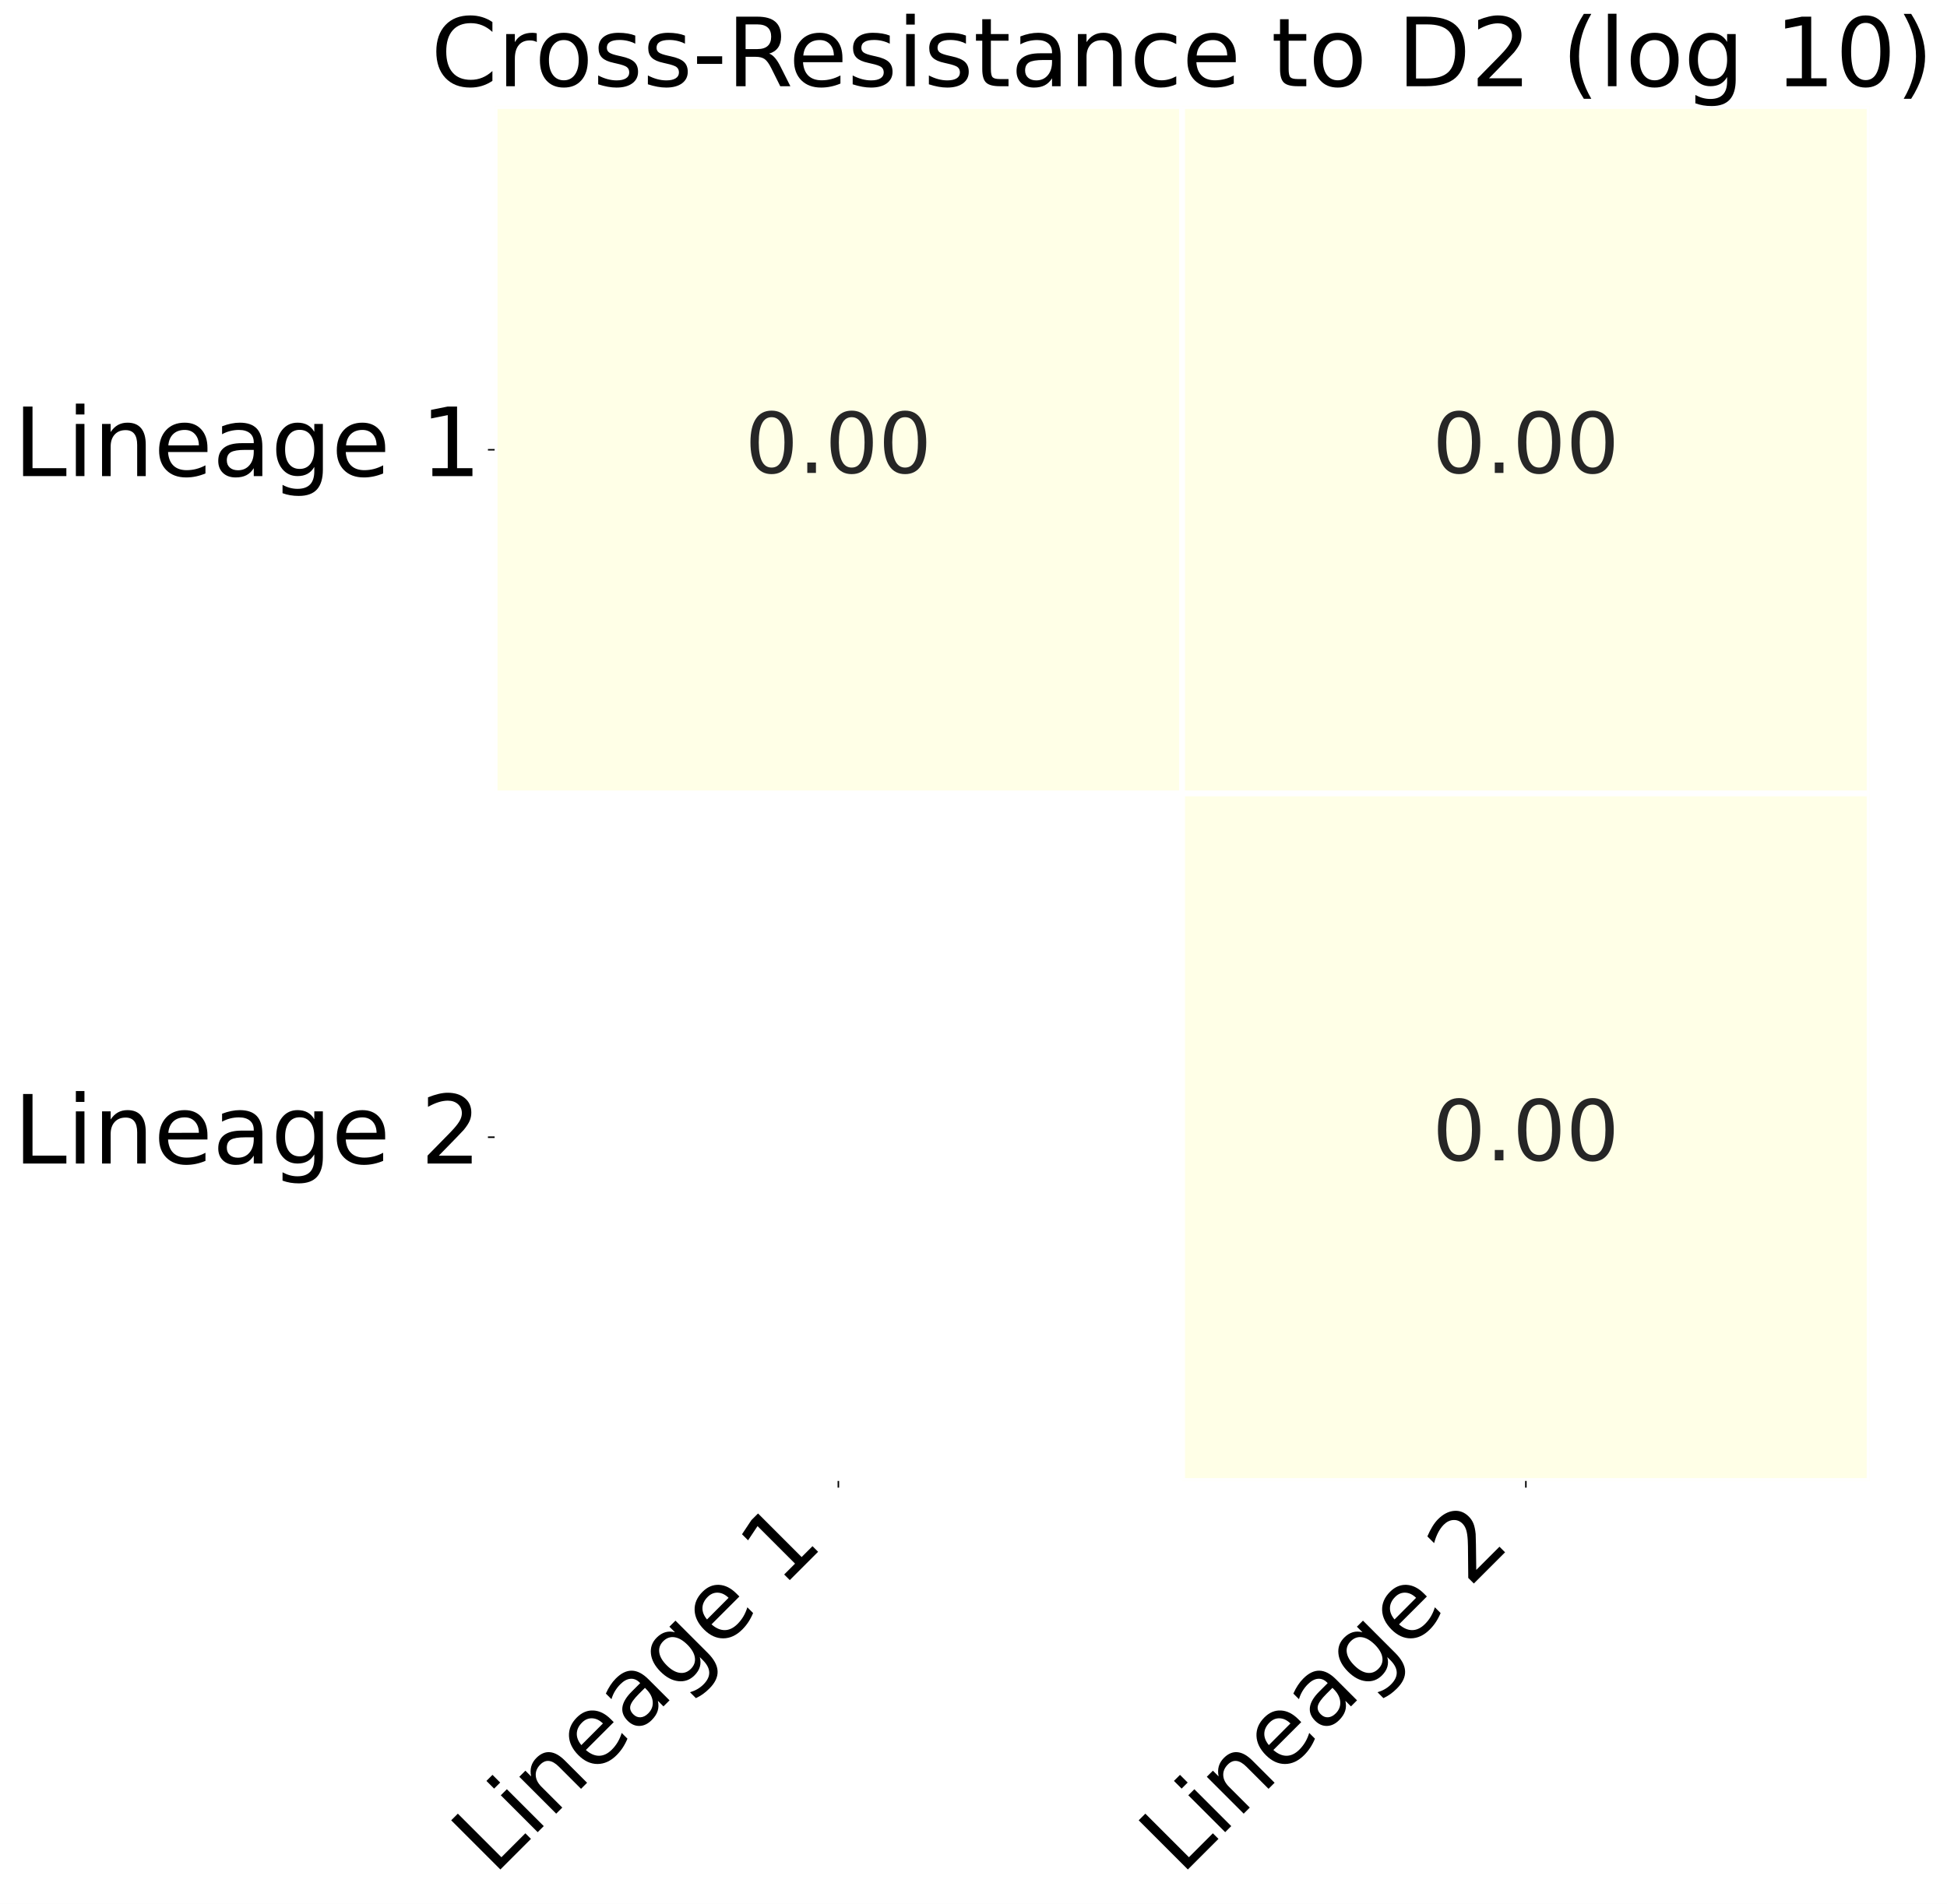
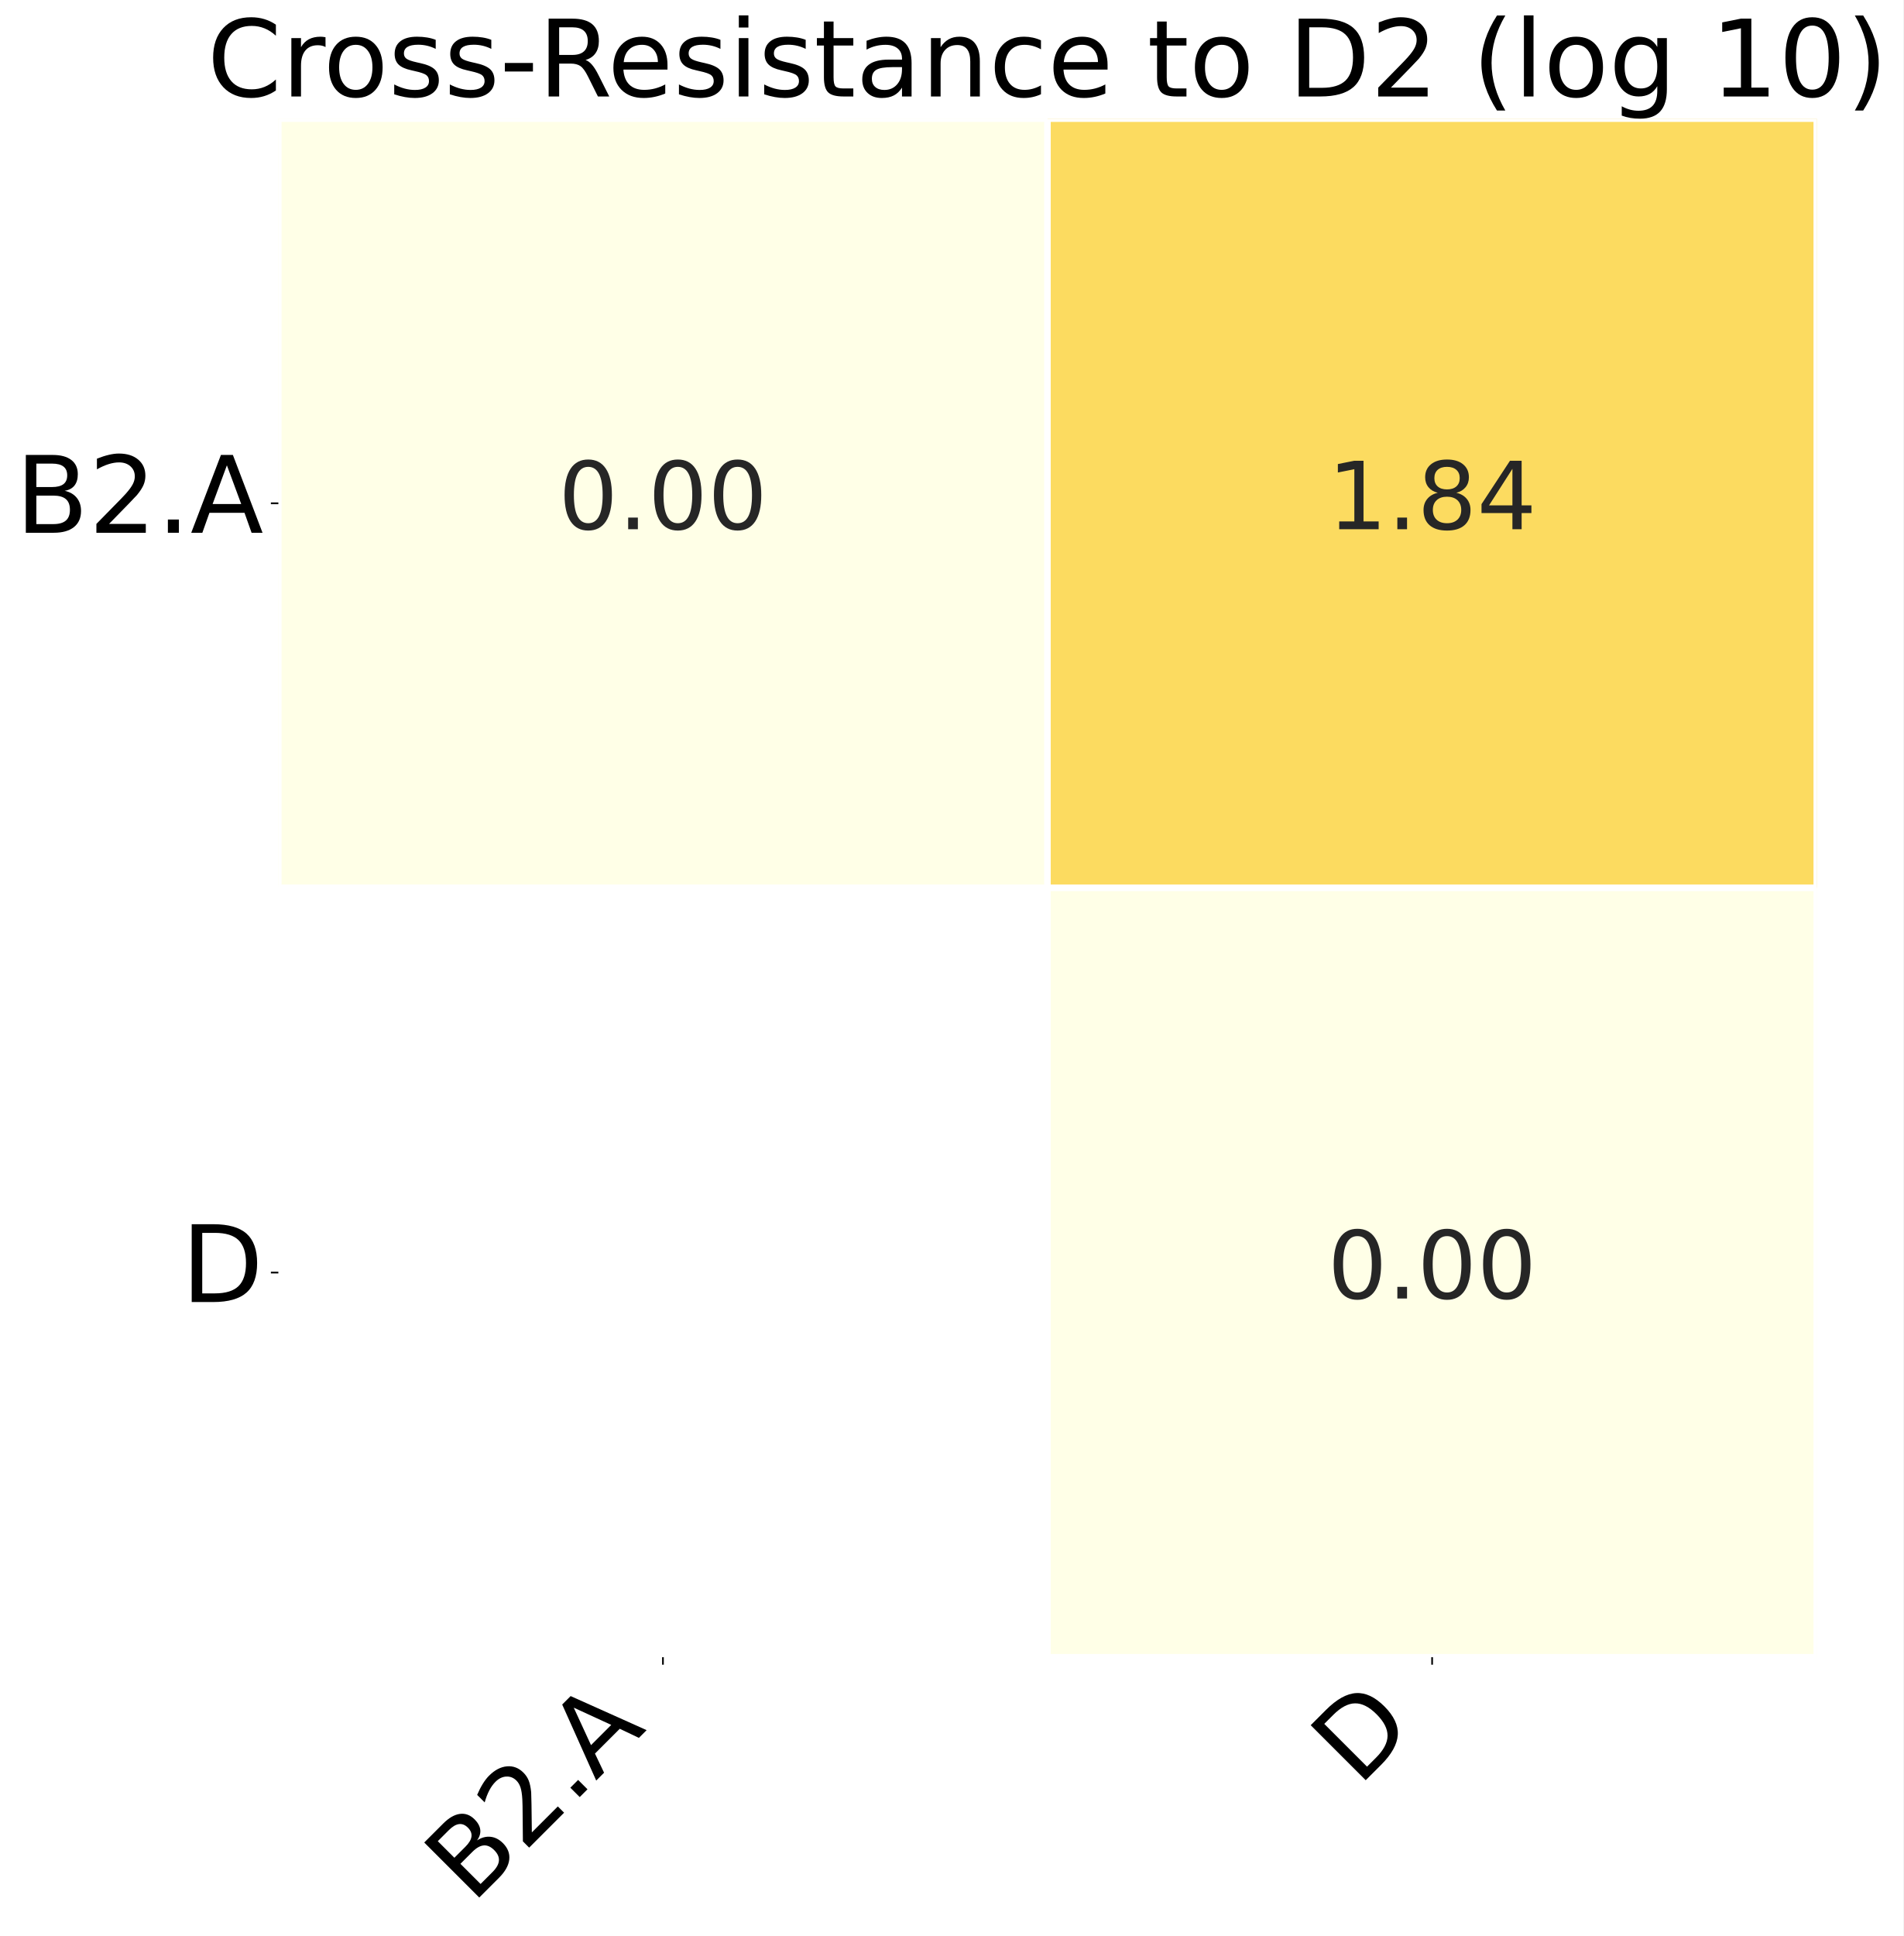
- <svg xmlns="http://www.w3.org/2000/svg" xmlns:xlink="http://www.w3.org/1999/xlink" width="1020.533pt" height="998.008pt" viewBox="0 0 1020.533 998.008" version="1.1">
+ <svg xmlns="http://www.w3.org/2000/svg" xmlns:xlink="http://www.w3.org/1999/xlink" width="891.69pt" height="906.902pt" viewBox="0 0 891.69 906.902" version="1.1">
  <defs>
    <style type="text/css">*{stroke-linejoin: round; stroke-linecap: butt}</style>
  </defs>
  <g id="figure_1">
    <g id="patch_1">
-       <path d="M 0 998.008  L 1020.533 998.008  L 1020.533 -0  L 0 -0  z " style="fill: #ffffff" />
+       <path d="M 0 906.902  L 891.69 906.902  L 891.69 0  L 0 0  z " style="fill: #ffffff" />
    </g>
    <g id="axes_1">
      <g id="patch_2">
-         <path d="M 259.255 776.311  L 979.975 776.311  L 979.975 55.591  L 259.255 55.591  z " style="fill: #ffffff" />
+         <path d="M 130.411 776.311  L 851.131 776.311  L 851.131 55.591  L 130.411 55.591  z " style="fill: #ffffff" />
      </g>
      <g id="QuadMesh_1">
-         <path d="M 259.255 55.591  L 619.615 55.591  L 619.615 415.951  L 259.255 415.951  L 259.255 55.591  " clip-path="url(#p1465897c1f)" style="fill: #ffffe7; stroke: #ffffff; stroke-width: 3" />
-         <path d="M 619.615 55.591  L 979.975 55.591  L 979.975 415.951  L 619.615 415.951  L 619.615 55.591  " clip-path="url(#p1465897c1f)" style="fill: #ffffe7; stroke: #ffffff; stroke-width: 3" />
-         <path d="M 259.255 415.951  L 619.615 415.951  L 619.615 776.311  L 259.255 776.311  L 259.255 415.951  " clip-path="url(#p1465897c1f)" style="fill: none; stroke: #ffffff; stroke-width: 3" />
-         <path d="M 619.615 415.951  L 979.975 415.951  L 979.975 776.311  L 619.615 776.311  L 619.615 415.951  " clip-path="url(#p1465897c1f)" style="fill: #ffffe7; stroke: #ffffff; stroke-width: 3" />
+         <path d="M 130.411 55.591  L 490.771 55.591  L 490.771 415.951  L 130.411 415.951  L 130.411 55.591  " clip-path="url(#p40ff8c2190)" style="fill: #ffffe7; stroke: #ffffff; stroke-width: 3" />
+         <path d="M 490.771 55.591  L 851.131 55.591  L 851.131 415.951  L 490.771 415.951  L 490.771 55.591  " clip-path="url(#p40ff8c2190)" style="fill: #fcdb60; stroke: #ffffff; stroke-width: 3" />
+         <path d="M 130.411 415.951  L 490.771 415.951  L 490.771 776.311  L 130.411 776.311  L 130.411 415.951  " clip-path="url(#p40ff8c2190)" style="fill: none; stroke: #ffffff; stroke-width: 3" />
+         <path d="M 490.771 415.951  L 851.131 415.951  L 851.131 776.311  L 490.771 776.311  L 490.771 415.951  " clip-path="url(#p40ff8c2190)" style="fill: #ffffe7; stroke: #ffffff; stroke-width: 3" />
      </g>
      <g id="matplotlib.axis_1">
        <g id="xtick_1">
          <g id="line2d_1">
            <defs>
-               <path id="m7523e19ef8" d="M 0 0  L 0 3.5  " style="stroke: #000000; stroke-width: 0.8" />
+               <path id="m97ea901d3a" d="M 0 0  L 0 3.5  " style="stroke: #000000; stroke-width: 0.8" />
            </defs>
            <g>
-               <use xlink:href="#m7523e19ef8" x="439.435" y="776.311" style="stroke: #000000; stroke-width: 0.8" />
+               <use xlink:href="#m97ea901d3a" x="310.591" y="776.311" style="stroke: #000000; stroke-width: 0.8" />
            </g>
          </g>
          <g id="text_1">
-             <g transform="translate(258.8021 983.455) rotate(-45) scale(0.5 -0.5)">
+             <g transform="translate(221.0646 892.3487) rotate(-45) scale(0.5 -0.5)">
              <defs>
-                 <path id="DejaVuSans-4c" d="M 628 4666  L 1259 4666  L 1259 531  L 3531 531  L 3531 0  L 628 0  L 628 4666  z " transform="scale(0.015625)" />
-                 <path id="DejaVuSans-69" d="M 603 3500  L 1178 3500  L 1178 0  L 603 0  L 603 3500  z M 603 4863  L 1178 4863  L 1178 4134  L 603 4134  L 603 4863  z " transform="scale(0.015625)" />
-                 <path id="DejaVuSans-6e" d="M 3513 2113  L 3513 0  L 2938 0  L 2938 2094  Q 2938 2591 2744 2837  Q 2550 3084 2163 3084  Q 1697 3084 1428 2787  Q 1159 2491 1159 1978  L 1159 0  L 581 0  L 581 3500  L 1159 3500  L 1159 2956  Q 1366 3272 1645 3428  Q 1925 3584 2291 3584  Q 2894 3584 3203 3211  Q 3513 2838 3513 2113  z " transform="scale(0.015625)" />
-                 <path id="DejaVuSans-65" d="M 3597 1894  L 3597 1613  L 953 1613  Q 991 1019 1311 708  Q 1631 397 2203 397  Q 2534 397 2845 478  Q 3156 559 3463 722  L 3463 178  Q 3153 47 2828 -22  Q 2503 -91 2169 -91  Q 1331 -91 842 396  Q 353 884 353 1716  Q 353 2575 817 3079  Q 1281 3584 2069 3584  Q 2775 3584 3186 3129  Q 3597 2675 3597 1894  z M 3022 2063  Q 3016 2534 2758 2815  Q 2500 3097 2075 3097  Q 1594 3097 1305 2825  Q 1016 2553 972 2059  L 3022 2063  z " transform="scale(0.015625)" />
-                 <path id="DejaVuSans-61" d="M 2194 1759  Q 1497 1759 1228 1600  Q 959 1441 959 1056  Q 959 750 1161 570  Q 1363 391 1709 391  Q 2188 391 2477 730  Q 2766 1069 2766 1631  L 2766 1759  L 2194 1759  z M 3341 1997  L 3341 0  L 2766 0  L 2766 531  Q 2569 213 2275 61  Q 1981 -91 1556 -91  Q 1019 -91 701 211  Q 384 513 384 1019  Q 384 1609 779 1909  Q 1175 2209 1959 2209  L 2766 2209  L 2766 2266  Q 2766 2663 2505 2880  Q 2244 3097 1772 3097  Q 1472 3097 1187 3025  Q 903 2953 641 2809  L 641 3341  Q 956 3463 1253 3523  Q 1550 3584 1831 3584  Q 2591 3584 2966 3190  Q 3341 2797 3341 1997  z " transform="scale(0.015625)" />
-                 <path id="DejaVuSans-67" d="M 2906 1791  Q 2906 2416 2648 2759  Q 2391 3103 1925 3103  Q 1463 3103 1205 2759  Q 947 2416 947 1791  Q 947 1169 1205 825  Q 1463 481 1925 481  Q 2391 481 2648 825  Q 2906 1169 2906 1791  z M 3481 434  Q 3481 -459 3084 -895  Q 2688 -1331 1869 -1331  Q 1566 -1331 1297 -1286  Q 1028 -1241 775 -1147  L 775 -588  Q 1028 -725 1275 -790  Q 1522 -856 1778 -856  Q 2344 -856 2625 -561  Q 2906 -266 2906 331  L 2906 616  Q 2728 306 2450 153  Q 2172 0 1784 0  Q 1141 0 747 490  Q 353 981 353 1791  Q 353 2603 747 3093  Q 1141 3584 1784 3584  Q 2172 3584 2450 3431  Q 2728 3278 2906 2969  L 2906 3500  L 3481 3500  L 3481 434  z " transform="scale(0.015625)" />
-                 <path id="DejaVuSans-20" transform="scale(0.015625)" />
-                 <path id="DejaVuSans-31" d="M 794 531  L 1825 531  L 1825 4091  L 703 3866  L 703 4441  L 1819 4666  L 2450 4666  L 2450 531  L 3481 531  L 3481 0  L 794 0  L 794 531  z " transform="scale(0.015625)" />
+                 <path id="DejaVuSans-42" d="M 1259 2228  L 1259 519  L 2272 519  Q 2781 519 3026 730  Q 3272 941 3272 1375  Q 3272 1813 3026 2020  Q 2781 2228 2272 2228  L 1259 2228  z M 1259 4147  L 1259 2741  L 2194 2741  Q 2656 2741 2882 2914  Q 3109 3088 3109 3444  Q 3109 3797 2882 3972  Q 2656 4147 2194 4147  L 1259 4147  z M 628 4666  L 2241 4666  Q 2963 4666 3353 4366  Q 3744 4066 3744 3513  Q 3744 3084 3544 2831  Q 3344 2578 2956 2516  Q 3422 2416 3680 2098  Q 3938 1781 3938 1306  Q 3938 681 3513 340  Q 3088 0 2303 0  L 628 0  L 628 4666  z " transform="scale(0.015625)" />
+                 <path id="DejaVuSans-32" d="M 1228 531  L 3431 531  L 3431 0  L 469 0  L 469 531  Q 828 903 1448 1529  Q 2069 2156 2228 2338  Q 2531 2678 2651 2914  Q 2772 3150 2772 3378  Q 2772 3750 2511 3984  Q 2250 4219 1831 4219  Q 1534 4219 1204 4116  Q 875 4013 500 3803  L 500 4441  Q 881 4594 1212 4672  Q 1544 4750 1819 4750  Q 2544 4750 2975 4387  Q 3406 4025 3406 3419  Q 3406 3131 3298 2873  Q 3191 2616 2906 2266  Q 2828 2175 2409 1742  Q 1991 1309 1228 531  z " transform="scale(0.015625)" />
+                 <path id="DejaVuSans-2e" d="M 684 794  L 1344 794  L 1344 0  L 684 0  L 684 794  z " transform="scale(0.015625)" />
+                 <path id="DejaVuSans-41" d="M 2188 4044  L 1331 1722  L 3047 1722  L 2188 4044  z M 1831 4666  L 2547 4666  L 4325 0  L 3669 0  L 3244 1197  L 1141 1197  L 716 0  L 50 0  L 1831 4666  z " transform="scale(0.015625)" />
              </defs>
-               <use xlink:href="#DejaVuSans-4c" />
-               <use xlink:href="#DejaVuSans-69" x="55.713" />
-               <use xlink:href="#DejaVuSans-6e" x="83.496" />
-               <use xlink:href="#DejaVuSans-65" x="146.875" />
-               <use xlink:href="#DejaVuSans-61" x="208.398" />
-               <use xlink:href="#DejaVuSans-67" x="269.678" />
-               <use xlink:href="#DejaVuSans-65" x="333.154" />
-               <use xlink:href="#DejaVuSans-20" x="394.678" />
-               <use xlink:href="#DejaVuSans-31" x="426.465" />
+               <use xlink:href="#DejaVuSans-42" />
+               <use xlink:href="#DejaVuSans-32" x="68.604" />
+               <use xlink:href="#DejaVuSans-2e" x="132.227" />
+               <use xlink:href="#DejaVuSans-41" x="164.014" />
            </g>
          </g>
        </g>
        <g id="xtick_2">
          <g id="line2d_2">
            <g>
-               <use xlink:href="#m7523e19ef8" x="799.795" y="776.311" style="stroke: #000000; stroke-width: 0.8" />
+               <use xlink:href="#m97ea901d3a" x="670.951" y="776.311" style="stroke: #000000; stroke-width: 0.8" />
            </g>
          </g>
          <g id="text_2">
-             <g transform="translate(619.1621 983.455) rotate(-45) scale(0.5 -0.5)">
+             <g transform="translate(636.3745 837.3988) rotate(-45) scale(0.5 -0.5)">
              <defs>
-                 <path id="DejaVuSans-32" d="M 1228 531  L 3431 531  L 3431 0  L 469 0  L 469 531  Q 828 903 1448 1529  Q 2069 2156 2228 2338  Q 2531 2678 2651 2914  Q 2772 3150 2772 3378  Q 2772 3750 2511 3984  Q 2250 4219 1831 4219  Q 1534 4219 1204 4116  Q 875 4013 500 3803  L 500 4441  Q 881 4594 1212 4672  Q 1544 4750 1819 4750  Q 2544 4750 2975 4387  Q 3406 4025 3406 3419  Q 3406 3131 3298 2873  Q 3191 2616 2906 2266  Q 2828 2175 2409 1742  Q 1991 1309 1228 531  z " transform="scale(0.015625)" />
+                 <path id="DejaVuSans-44" d="M 1259 4147  L 1259 519  L 2022 519  Q 2988 519 3436 956  Q 3884 1394 3884 2338  Q 3884 3275 3436 3711  Q 2988 4147 2022 4147  L 1259 4147  z M 628 4666  L 1925 4666  Q 3281 4666 3915 4102  Q 4550 3538 4550 2338  Q 4550 1131 3912 565  Q 3275 0 1925 0  L 628 0  L 628 4666  z " transform="scale(0.015625)" />
              </defs>
-               <use xlink:href="#DejaVuSans-4c" />
-               <use xlink:href="#DejaVuSans-69" x="55.713" />
-               <use xlink:href="#DejaVuSans-6e" x="83.496" />
-               <use xlink:href="#DejaVuSans-65" x="146.875" />
-               <use xlink:href="#DejaVuSans-61" x="208.398" />
-               <use xlink:href="#DejaVuSans-67" x="269.678" />
-               <use xlink:href="#DejaVuSans-65" x="333.154" />
-               <use xlink:href="#DejaVuSans-20" x="394.678" />
-               <use xlink:href="#DejaVuSans-32" x="426.465" />
+               <use xlink:href="#DejaVuSans-44" />
            </g>
          </g>
        </g>
      </g>
      <g id="matplotlib.axis_2">
        <g id="ytick_1">
          <g id="line2d_3">
            <defs>
-               <path id="m6498875bad" d="M 0 0  L -3.5 0  " style="stroke: #000000; stroke-width: 0.8" />
+               <path id="m18f7d21230" d="M 0 0  L -3.5 0  " style="stroke: #000000; stroke-width: 0.8" />
            </defs>
            <g>
-               <use xlink:href="#m6498875bad" x="259.255" y="235.771" style="stroke: #000000; stroke-width: 0.8" />
+               <use xlink:href="#m18f7d21230" x="130.411" y="235.771" style="stroke: #000000; stroke-width: 0.8" />
            </g>
          </g>
          <g id="text_3">
            <g transform="translate(7.2 249.5675) scale(0.5 -0.5)">
-               <use xlink:href="#DejaVuSans-4c" />
-               <use xlink:href="#DejaVuSans-69" x="55.713" />
-               <use xlink:href="#DejaVuSans-6e" x="83.496" />
-               <use xlink:href="#DejaVuSans-65" x="146.875" />
-               <use xlink:href="#DejaVuSans-61" x="208.398" />
-               <use xlink:href="#DejaVuSans-67" x="269.678" />
-               <use xlink:href="#DejaVuSans-65" x="333.154" />
-               <use xlink:href="#DejaVuSans-20" x="394.678" />
-               <use xlink:href="#DejaVuSans-31" x="426.465" />
+               <use xlink:href="#DejaVuSans-42" />
+               <use xlink:href="#DejaVuSans-32" x="68.604" />
+               <use xlink:href="#DejaVuSans-2e" x="132.227" />
+               <use xlink:href="#DejaVuSans-41" x="164.014" />
            </g>
          </g>
        </g>
        <g id="ytick_2">
          <g id="line2d_4">
            <g>
-               <use xlink:href="#m6498875bad" x="259.255" y="596.131" style="stroke: #000000; stroke-width: 0.8" />
+               <use xlink:href="#m18f7d21230" x="130.411" y="596.131" style="stroke: #000000; stroke-width: 0.8" />
            </g>
          </g>
          <g id="text_4">
-             <g transform="translate(7.2 609.9275) scale(0.5 -0.5)">
-               <use xlink:href="#DejaVuSans-4c" />
-               <use xlink:href="#DejaVuSans-69" x="55.713" />
-               <use xlink:href="#DejaVuSans-6e" x="83.496" />
-               <use xlink:href="#DejaVuSans-65" x="146.875" />
-               <use xlink:href="#DejaVuSans-61" x="208.398" />
-               <use xlink:href="#DejaVuSans-67" x="269.678" />
-               <use xlink:href="#DejaVuSans-65" x="333.154" />
-               <use xlink:href="#DejaVuSans-20" x="394.678" />
-               <use xlink:href="#DejaVuSans-32" x="426.465" />
+             <g transform="translate(84.91094 609.9275) scale(0.5 -0.5)">
+               <use xlink:href="#DejaVuSans-44" />
            </g>
          </g>
        </g>
      </g>
      <g id="text_5">
-         <g style="fill: #262626" transform="translate(390.4503 247.9119) scale(0.44 -0.44)">
+         <g style="fill: #262626" transform="translate(261.6066 247.9119) scale(0.44 -0.44)">
          <defs>
            <path id="DejaVuSans-30" d="M 2034 4250  Q 1547 4250 1301 3770  Q 1056 3291 1056 2328  Q 1056 1369 1301 889  Q 1547 409 2034 409  Q 2525 409 2770 889  Q 3016 1369 3016 2328  Q 3016 3291 2770 3770  Q 2525 4250 2034 4250  z M 2034 4750  Q 2819 4750 3233 4129  Q 3647 3509 3647 2328  Q 3647 1150 3233 529  Q 2819 -91 2034 -91  Q 1250 -91 836 529  Q 422 1150 422 2328  Q 422 3509 836 4129  Q 1250 4750 2034 4750  z " transform="scale(0.015625)" />
-             <path id="DejaVuSans-2e" d="M 684 794  L 1344 794  L 1344 0  L 684 0  L 684 794  z " transform="scale(0.015625)" />
          </defs>
          <use xlink:href="#DejaVuSans-30" />
          <use xlink:href="#DejaVuSans-2e" x="63.623" />
          <use xlink:href="#DejaVuSans-30" x="95.41" />
          <use xlink:href="#DejaVuSans-30" x="159.033" />
        </g>
      </g>
      <g id="text_6">
-         <g style="fill: #262626" transform="translate(750.8103 247.9119) scale(0.44 -0.44)">
-           <use xlink:href="#DejaVuSans-30" />
+         <g style="fill: #262626" transform="translate(621.9666 247.9119) scale(0.44 -0.44)">
+           <defs>
+             <path id="DejaVuSans-31" d="M 794 531  L 1825 531  L 1825 4091  L 703 3866  L 703 4441  L 1819 4666  L 2450 4666  L 2450 531  L 3481 531  L 3481 0  L 794 0  L 794 531  z " transform="scale(0.015625)" />
+             <path id="DejaVuSans-38" d="M 2034 2216  Q 1584 2216 1326 1975  Q 1069 1734 1069 1313  Q 1069 891 1326 650  Q 1584 409 2034 409  Q 2484 409 2743 651  Q 3003 894 3003 1313  Q 3003 1734 2745 1975  Q 2488 2216 2034 2216  z M 1403 2484  Q 997 2584 770 2862  Q 544 3141 544 3541  Q 544 4100 942 4425  Q 1341 4750 2034 4750  Q 2731 4750 3128 4425  Q 3525 4100 3525 3541  Q 3525 3141 3298 2862  Q 3072 2584 2669 2484  Q 3125 2378 3379 2068  Q 3634 1759 3634 1313  Q 3634 634 3220 271  Q 2806 -91 2034 -91  Q 1263 -91 848 271  Q 434 634 434 1313  Q 434 1759 690 2068  Q 947 2378 1403 2484  z M 1172 3481  Q 1172 3119 1398 2916  Q 1625 2713 2034 2713  Q 2441 2713 2670 2916  Q 2900 3119 2900 3481  Q 2900 3844 2670 4047  Q 2441 4250 2034 4250  Q 1625 4250 1398 4047  Q 1172 3844 1172 3481  z " transform="scale(0.015625)" />
+             <path id="DejaVuSans-34" d="M 2419 4116  L 825 1625  L 2419 1625  L 2419 4116  z M 2253 4666  L 3047 4666  L 3047 1625  L 3713 1625  L 3713 1100  L 3047 1100  L 3047 0  L 2419 0  L 2419 1100  L 313 1100  L 313 1709  L 2253 4666  z " transform="scale(0.015625)" />
+           </defs>
+           <use xlink:href="#DejaVuSans-31" />
          <use xlink:href="#DejaVuSans-2e" x="63.623" />
-           <use xlink:href="#DejaVuSans-30" x="95.41" />
-           <use xlink:href="#DejaVuSans-30" x="159.033" />
+           <use xlink:href="#DejaVuSans-38" x="95.41" />
+           <use xlink:href="#DejaVuSans-34" x="159.033" />
        </g>
      </g>
      <g id="text_7">
-         <g style="fill: #262626" transform="translate(750.8103 608.2719) scale(0.44 -0.44)">
+         <g style="fill: #262626" transform="translate(621.9666 608.2719) scale(0.44 -0.44)">
          <use xlink:href="#DejaVuSans-30" />
          <use xlink:href="#DejaVuSans-2e" x="63.623" />
          <use xlink:href="#DejaVuSans-30" x="95.41" />
          <use xlink:href="#DejaVuSans-30" x="159.033" />
        </g>
      </g>
      <g id="text_8">
-         <g transform="translate(225.8959 45.19219) scale(0.5 -0.5)">
+         <g transform="translate(97.05219 45.19219) scale(0.5 -0.5)">
          <defs>
            <path id="DejaVuSans-43" d="M 4122 4306  L 4122 3641  Q 3803 3938 3442 4084  Q 3081 4231 2675 4231  Q 1875 4231 1450 3742  Q 1025 3253 1025 2328  Q 1025 1406 1450 917  Q 1875 428 2675 428  Q 3081 428 3442 575  Q 3803 722 4122 1019  L 4122 359  Q 3791 134 3420 21  Q 3050 -91 2638 -91  Q 1578 -91 968 557  Q 359 1206 359 2328  Q 359 3453 968 4101  Q 1578 4750 2638 4750  Q 3056 4750 3426 4639  Q 3797 4528 4122 4306  z " transform="scale(0.015625)" />
            <path id="DejaVuSans-72" d="M 2631 2963  Q 2534 3019 2420 3045  Q 2306 3072 2169 3072  Q 1681 3072 1420 2755  Q 1159 2438 1159 1844  L 1159 0  L 581 0  L 581 3500  L 1159 3500  L 1159 2956  Q 1341 3275 1631 3429  Q 1922 3584 2338 3584  Q 2397 3584 2469 3576  Q 2541 3569 2628 3553  L 2631 2963  z " transform="scale(0.015625)" />
            <path id="DejaVuSans-6f" d="M 1959 3097  Q 1497 3097 1228 2736  Q 959 2375 959 1747  Q 959 1119 1226 758  Q 1494 397 1959 397  Q 2419 397 2687 759  Q 2956 1122 2956 1747  Q 2956 2369 2687 2733  Q 2419 3097 1959 3097  z M 1959 3584  Q 2709 3584 3137 3096  Q 3566 2609 3566 1747  Q 3566 888 3137 398  Q 2709 -91 1959 -91  Q 1206 -91 779 398  Q 353 888 353 1747  Q 353 2609 779 3096  Q 1206 3584 1959 3584  z " transform="scale(0.015625)" />
            <path id="DejaVuSans-73" d="M 2834 3397  L 2834 2853  Q 2591 2978 2328 3040  Q 2066 3103 1784 3103  Q 1356 3103 1142 2972  Q 928 2841 928 2578  Q 928 2378 1081 2264  Q 1234 2150 1697 2047  L 1894 2003  Q 2506 1872 2764 1633  Q 3022 1394 3022 966  Q 3022 478 2636 193  Q 2250 -91 1575 -91  Q 1294 -91 989 -36  Q 684 19 347 128  L 347 722  Q 666 556 975 473  Q 1284 391 1588 391  Q 1994 391 2212 530  Q 2431 669 2431 922  Q 2431 1156 2273 1281  Q 2116 1406 1581 1522  L 1381 1569  Q 847 1681 609 1914  Q 372 2147 372 2553  Q 372 3047 722 3315  Q 1072 3584 1716 3584  Q 2034 3584 2315 3537  Q 2597 3491 2834 3397  z " transform="scale(0.015625)" />
            <path id="DejaVuSans-2d" d="M 313 2009  L 1997 2009  L 1997 1497  L 313 1497  L 313 2009  z " transform="scale(0.015625)" />
            <path id="DejaVuSans-52" d="M 2841 2188  Q 3044 2119 3236 1894  Q 3428 1669 3622 1275  L 4263 0  L 3584 0  L 2988 1197  Q 2756 1666 2539 1819  Q 2322 1972 1947 1972  L 1259 1972  L 1259 0  L 628 0  L 628 4666  L 2053 4666  Q 2853 4666 3247 4331  Q 3641 3997 3641 3322  Q 3641 2881 3436 2590  Q 3231 2300 2841 2188  z M 1259 4147  L 1259 2491  L 2053 2491  Q 2509 2491 2742 2702  Q 2975 2913 2975 3322  Q 2975 3731 2742 3939  Q 2509 4147 2053 4147  L 1259 4147  z " transform="scale(0.015625)" />
+             <path id="DejaVuSans-65" d="M 3597 1894  L 3597 1613  L 953 1613  Q 991 1019 1311 708  Q 1631 397 2203 397  Q 2534 397 2845 478  Q 3156 559 3463 722  L 3463 178  Q 3153 47 2828 -22  Q 2503 -91 2169 -91  Q 1331 -91 842 396  Q 353 884 353 1716  Q 353 2575 817 3079  Q 1281 3584 2069 3584  Q 2775 3584 3186 3129  Q 3597 2675 3597 1894  z M 3022 2063  Q 3016 2534 2758 2815  Q 2500 3097 2075 3097  Q 1594 3097 1305 2825  Q 1016 2553 972 2059  L 3022 2063  z " transform="scale(0.015625)" />
+             <path id="DejaVuSans-69" d="M 603 3500  L 1178 3500  L 1178 0  L 603 0  L 603 3500  z M 603 4863  L 1178 4863  L 1178 4134  L 603 4134  L 603 4863  z " transform="scale(0.015625)" />
            <path id="DejaVuSans-74" d="M 1172 4494  L 1172 3500  L 2356 3500  L 2356 3053  L 1172 3053  L 1172 1153  Q 1172 725 1289 603  Q 1406 481 1766 481  L 2356 481  L 2356 0  L 1766 0  Q 1100 0 847 248  Q 594 497 594 1153  L 594 3053  L 172 3053  L 172 3500  L 594 3500  L 594 4494  L 1172 4494  z " transform="scale(0.015625)" />
+             <path id="DejaVuSans-61" d="M 2194 1759  Q 1497 1759 1228 1600  Q 959 1441 959 1056  Q 959 750 1161 570  Q 1363 391 1709 391  Q 2188 391 2477 730  Q 2766 1069 2766 1631  L 2766 1759  L 2194 1759  z M 3341 1997  L 3341 0  L 2766 0  L 2766 531  Q 2569 213 2275 61  Q 1981 -91 1556 -91  Q 1019 -91 701 211  Q 384 513 384 1019  Q 384 1609 779 1909  Q 1175 2209 1959 2209  L 2766 2209  L 2766 2266  Q 2766 2663 2505 2880  Q 2244 3097 1772 3097  Q 1472 3097 1187 3025  Q 903 2953 641 2809  L 641 3341  Q 956 3463 1253 3523  Q 1550 3584 1831 3584  Q 2591 3584 2966 3190  Q 3341 2797 3341 1997  z " transform="scale(0.015625)" />
+             <path id="DejaVuSans-6e" d="M 3513 2113  L 3513 0  L 2938 0  L 2938 2094  Q 2938 2591 2744 2837  Q 2550 3084 2163 3084  Q 1697 3084 1428 2787  Q 1159 2491 1159 1978  L 1159 0  L 581 0  L 581 3500  L 1159 3500  L 1159 2956  Q 1366 3272 1645 3428  Q 1925 3584 2291 3584  Q 2894 3584 3203 3211  Q 3513 2838 3513 2113  z " transform="scale(0.015625)" />
            <path id="DejaVuSans-63" d="M 3122 3366  L 3122 2828  Q 2878 2963 2633 3030  Q 2388 3097 2138 3097  Q 1578 3097 1268 2742  Q 959 2388 959 1747  Q 959 1106 1268 751  Q 1578 397 2138 397  Q 2388 397 2633 464  Q 2878 531 3122 666  L 3122 134  Q 2881 22 2623 -34  Q 2366 -91 2075 -91  Q 1284 -91 818 406  Q 353 903 353 1747  Q 353 2603 823 3093  Q 1294 3584 2113 3584  Q 2378 3584 2631 3529  Q 2884 3475 3122 3366  z " transform="scale(0.015625)" />
-             <path id="DejaVuSans-44" d="M 1259 4147  L 1259 519  L 2022 519  Q 2988 519 3436 956  Q 3884 1394 3884 2338  Q 3884 3275 3436 3711  Q 2988 4147 2022 4147  L 1259 4147  z M 628 4666  L 1925 4666  Q 3281 4666 3915 4102  Q 4550 3538 4550 2338  Q 4550 1131 3912 565  Q 3275 0 1925 0  L 628 0  L 628 4666  z " transform="scale(0.015625)" />
+             <path id="DejaVuSans-20" transform="scale(0.015625)" />
            <path id="DejaVuSans-28" d="M 1984 4856  Q 1566 4138 1362 3434  Q 1159 2731 1159 2009  Q 1159 1288 1364 580  Q 1569 -128 1984 -844  L 1484 -844  Q 1016 -109 783 600  Q 550 1309 550 2009  Q 550 2706 781 3412  Q 1013 4119 1484 4856  L 1984 4856  z " transform="scale(0.015625)" />
            <path id="DejaVuSans-6c" d="M 603 4863  L 1178 4863  L 1178 0  L 603 0  L 603 4863  z " transform="scale(0.015625)" />
+             <path id="DejaVuSans-67" d="M 2906 1791  Q 2906 2416 2648 2759  Q 2391 3103 1925 3103  Q 1463 3103 1205 2759  Q 947 2416 947 1791  Q 947 1169 1205 825  Q 1463 481 1925 481  Q 2391 481 2648 825  Q 2906 1169 2906 1791  z M 3481 434  Q 3481 -459 3084 -895  Q 2688 -1331 1869 -1331  Q 1566 -1331 1297 -1286  Q 1028 -1241 775 -1147  L 775 -588  Q 1028 -725 1275 -790  Q 1522 -856 1778 -856  Q 2344 -856 2625 -561  Q 2906 -266 2906 331  L 2906 616  Q 2728 306 2450 153  Q 2172 0 1784 0  Q 1141 0 747 490  Q 353 981 353 1791  Q 353 2603 747 3093  Q 1141 3584 1784 3584  Q 2172 3584 2450 3431  Q 2728 3278 2906 2969  L 2906 3500  L 3481 3500  L 3481 434  z " transform="scale(0.015625)" />
            <path id="DejaVuSans-29" d="M 513 4856  L 1013 4856  Q 1481 4119 1714 3412  Q 1947 2706 1947 2009  Q 1947 1309 1714 600  Q 1481 -109 1013 -844  L 513 -844  Q 928 -128 1133 580  Q 1338 1288 1338 2009  Q 1338 2731 1133 3434  Q 928 4138 513 4856  z " transform="scale(0.015625)" />
          </defs>
          <use xlink:href="#DejaVuSans-43" />
          <use xlink:href="#DejaVuSans-72" x="69.824" />
          <use xlink:href="#DejaVuSans-6f" x="108.688" />
          <use xlink:href="#DejaVuSans-73" x="169.869" />
          <use xlink:href="#DejaVuSans-73" x="221.969" />
          <use xlink:href="#DejaVuSans-2d" x="274.068" />
          <use xlink:href="#DejaVuSans-52" x="310.152" />
          <use xlink:href="#DejaVuSans-65" x="375.135" />
          <use xlink:href="#DejaVuSans-73" x="436.658" />
          <use xlink:href="#DejaVuSans-69" x="488.758" />
          <use xlink:href="#DejaVuSans-73" x="516.541" />
          <use xlink:href="#DejaVuSans-74" x="568.641" />
          <use xlink:href="#DejaVuSans-61" x="607.85" />
          <use xlink:href="#DejaVuSans-6e" x="669.129" />
          <use xlink:href="#DejaVuSans-63" x="732.508" />
          <use xlink:href="#DejaVuSans-65" x="787.488" />
          <use xlink:href="#DejaVuSans-20" x="849.012" />
          <use xlink:href="#DejaVuSans-74" x="880.799" />
          <use xlink:href="#DejaVuSans-6f" x="920.008" />
          <use xlink:href="#DejaVuSans-20" x="981.189" />
          <use xlink:href="#DejaVuSans-44" x="1012.977" />
          <use xlink:href="#DejaVuSans-32" x="1089.979" />
          <use xlink:href="#DejaVuSans-20" x="1153.602" />
          <use xlink:href="#DejaVuSans-28" x="1185.389" />
          <use xlink:href="#DejaVuSans-6c" x="1224.402" />
          <use xlink:href="#DejaVuSans-6f" x="1252.186" />
          <use xlink:href="#DejaVuSans-67" x="1313.367" />
          <use xlink:href="#DejaVuSans-20" x="1376.844" />
          <use xlink:href="#DejaVuSans-31" x="1408.631" />
          <use xlink:href="#DejaVuSans-30" x="1472.254" />
          <use xlink:href="#DejaVuSans-29" x="1535.877" />
        </g>
      </g>
    </g>
  </g>
  <defs>
-     <clipPath id="p1465897c1f">
-       <rect x="259.255" y="55.591" width="720.72" height="720.72" />
+     <clipPath id="p40ff8c2190">
+       <rect x="130.411" y="55.591" width="720.72" height="720.72" />
    </clipPath>
  </defs>
</svg>
